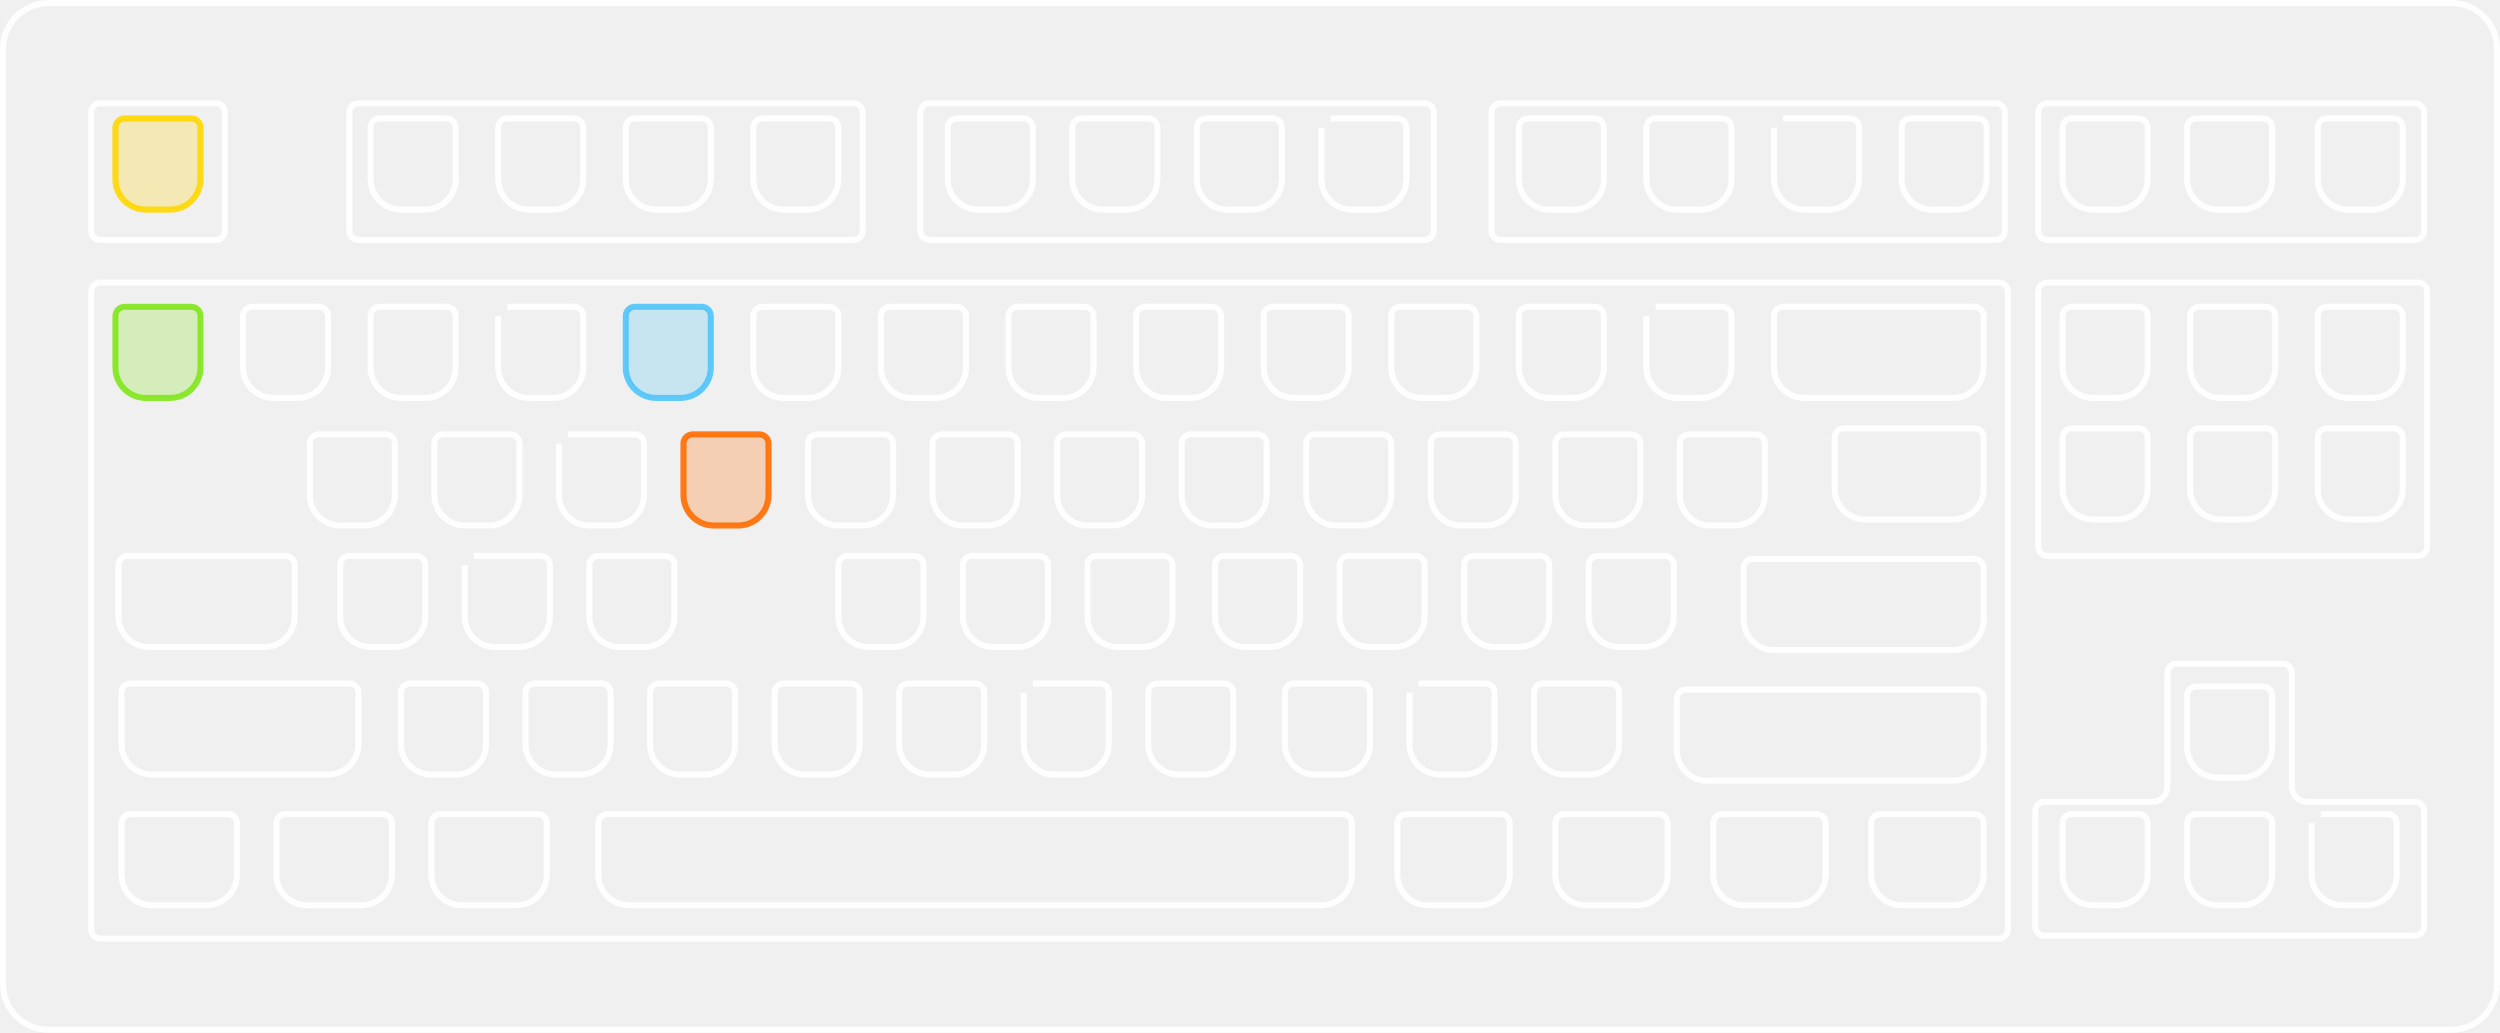
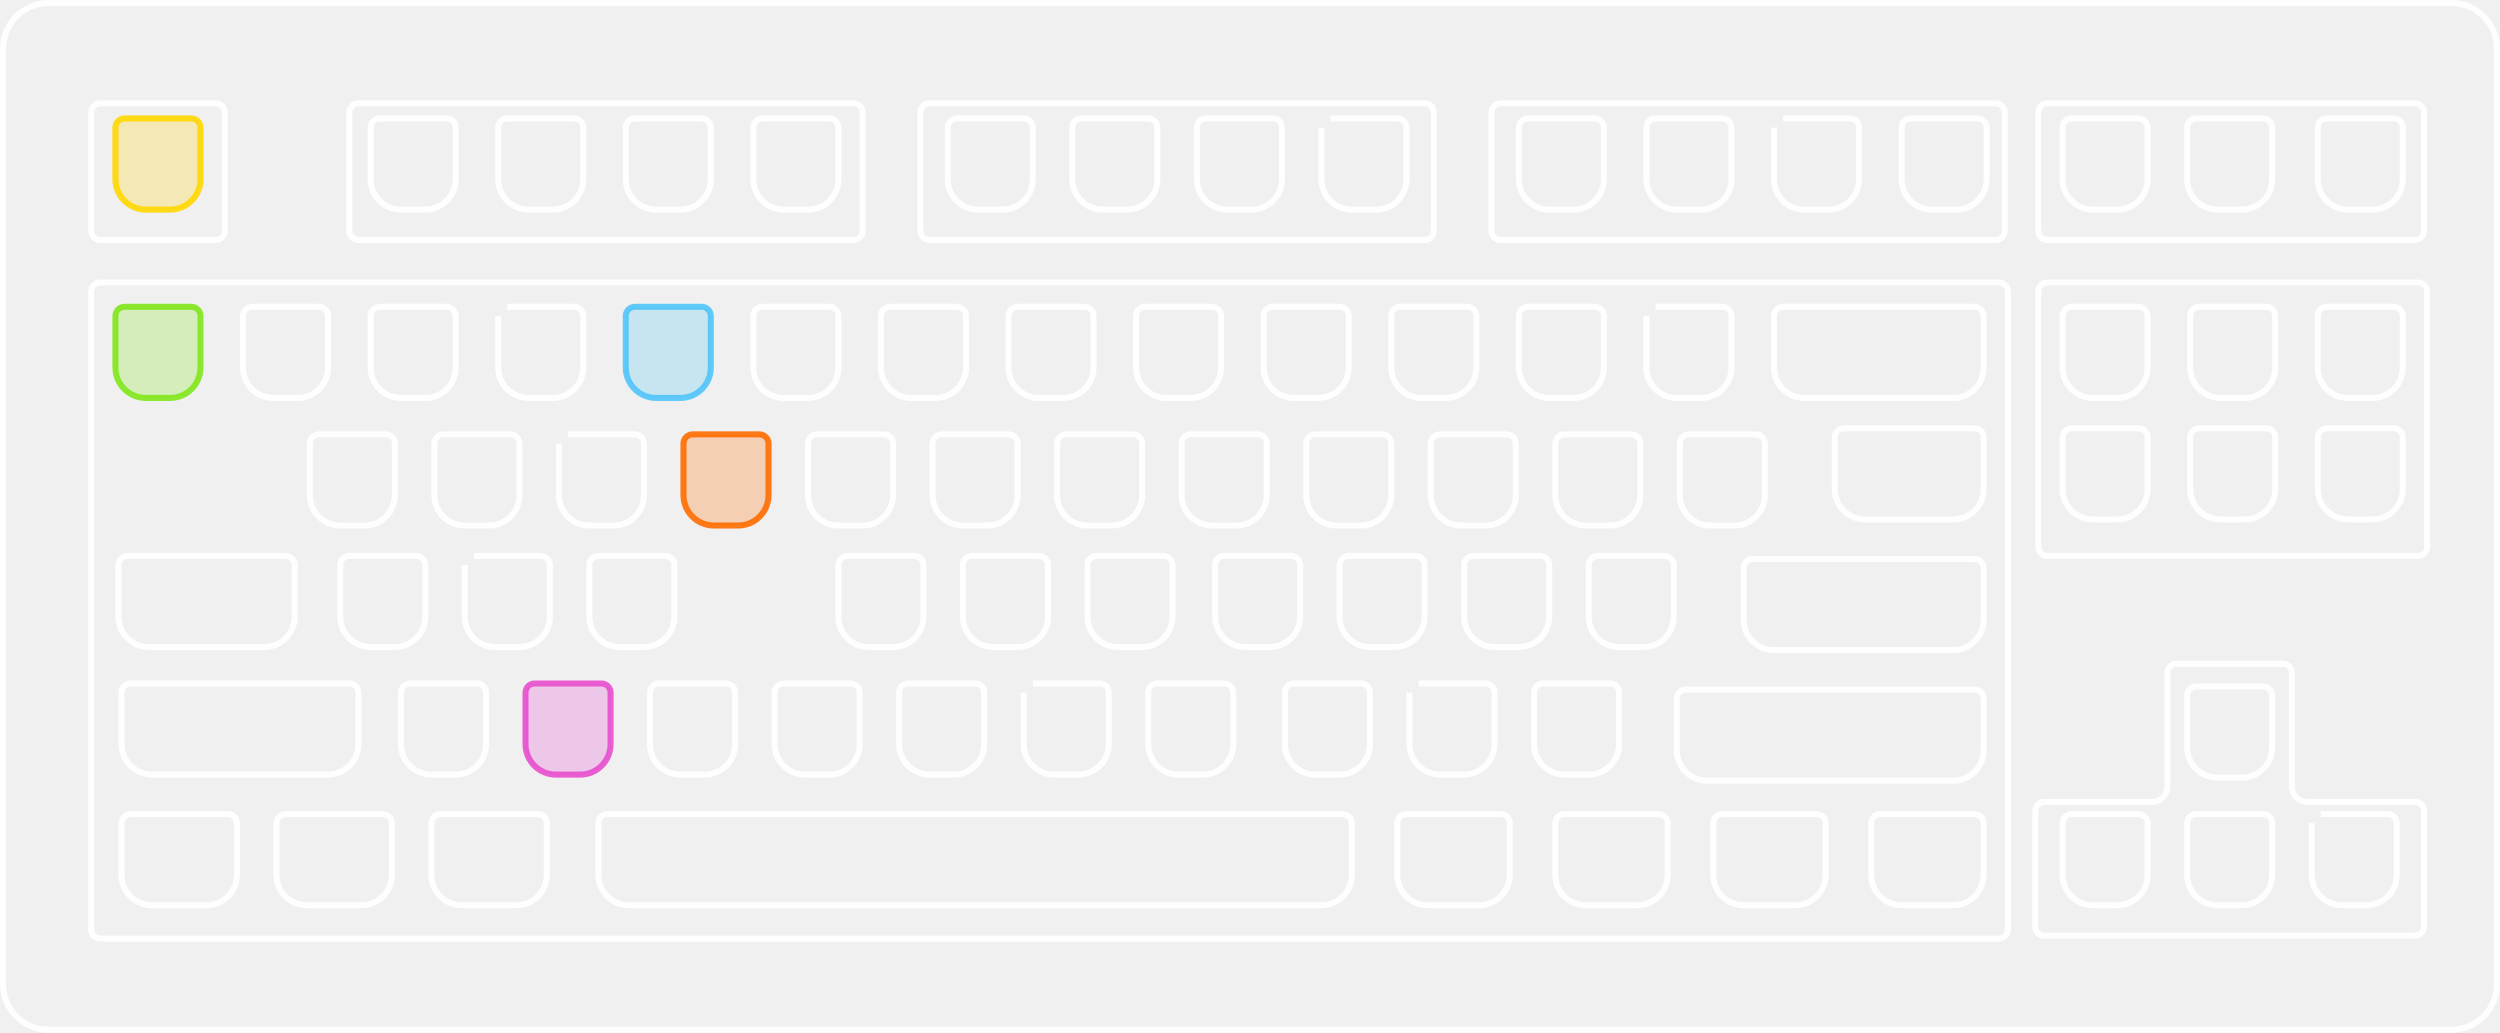
<svg xmlns="http://www.w3.org/2000/svg" width="823" height="340" viewBox="0 0 823 340" fill="none">
  <g clip-path="url(#clip0_20_5)">
    <rect x="1" y="1" width="821" height="338" rx="15" stroke="white" stroke-opacity="0.9" stroke-width="2" />
    <rect x="115" y="34" width="169" height="45" rx="3" stroke="white" stroke-opacity="0.9" stroke-width="2" />
    <rect x="303" y="34" width="169" height="45" rx="3" stroke="white" stroke-opacity="0.9" stroke-width="2" />
    <rect x="491" y="34" width="169" height="45" rx="3" stroke="white" stroke-opacity="0.9" stroke-width="2" />
    <rect x="671" y="34" width="127" height="45" rx="3" stroke="white" stroke-opacity="0.9" stroke-width="2" />
    <rect x="30" y="34" width="44" height="45" rx="3" stroke="white" stroke-opacity="0.9" stroke-width="2" />
    <rect x="30" y="93" width="631" height="216" rx="3" stroke="white" stroke-opacity="0.9" stroke-width="2" />
    <rect x="671" y="93" width="128" height="90" rx="3" stroke="white" stroke-opacity="0.9" stroke-width="2" />
    <path d="M125 39H147C148.657 39 150 40.343 150 42V59C150 64.523 145.523 69 140 69H132C126.477 69 122 64.523 122 59V42C122 40.343 123.343 39 125 39Z" stroke="white" stroke-opacity="0.9" stroke-width="2" />
    <path d="M167 39H189C190.657 39 192 40.343 192 42V59C192 64.523 187.523 69 182 69H174C168.477 69 164 64.523 164 59V42C164 40.343 165.343 39 167 39Z" stroke="white" stroke-opacity="0.9" stroke-width="2" />
    <path d="M209 39H231C232.657 39 234 40.343 234 42V59C234 64.523 229.523 69 224 69H216C210.477 69 206 64.523 206 59V42C206 40.343 207.343 39 209 39Z" stroke="white" stroke-opacity="0.9" stroke-width="2" />
    <path d="M251 39H273C274.657 39 276 40.343 276 42V59C276 64.523 271.523 69 266 69H258C252.477 69 248 64.523 248 59V42C248 40.343 249.343 39 251 39Z" stroke="white" stroke-opacity="0.9" stroke-width="2" />
    <path d="M315 39H337C338.657 39 340 40.343 340 42V59C340 64.523 335.523 69 330 69H322C316.477 69 312 64.523 312 59V42C312 40.343 313.343 39 315 39Z" stroke="white" stroke-opacity="0.9" stroke-width="2" />
    <path d="M356 39H378C379.657 39 381 40.343 381 42V59C381 64.523 376.523 69 371 69H363C357.477 69 353 64.523 353 59V42C353 40.343 354.343 39 356 39Z" stroke="white" stroke-opacity="0.9" stroke-width="2" />
    <path d="M397 39H419C420.657 39 422 40.343 422 42V59C422 64.523 417.523 69 412 69H404C398.477 69 394 64.523 394 59V42C394 40.343 395.343 39 397 39Z" stroke="white" stroke-opacity="0.9" stroke-width="2" />
    <path d="M438 39H460C461.657 39 463 40.343 463 42V59C463 64.523 458.523 69 453 69H445C439.477 69 435 64.523 435 59V42(435 40.343 436.343 39 438 39Z" stroke="white" stroke-opacity="0.9" stroke-width="2" />
    <path d="M503 39H525C526.657 39 528 40.343 528 42V59C528 64.523 523.523 69 518 69H510C504.477 69 500 64.523 500 59V42C500 40.343 501.343 39 503 39Z" stroke="white" stroke-opacity="0.9" stroke-width="2" />
    <path d="M545 39H567C568.657 39 570 40.343 570 42V59C570 64.523 565.523 69 560 69H552C546.477 69 542 64.523 542 59V42C542 40.343 543.343 39 545 39Z" stroke="white" stroke-opacity="0.9" stroke-width="2" />
    <path d="M587 39H609C610.657 39 612 40.343 612 42V59C612 64.523 607.523 69 602 69H594C588.477 69 584 64.523 584 59V42(584 40.343 585.343 39 587 39Z" stroke="white" stroke-opacity="0.9" stroke-width="2" />
    <path d="M629 39H651C652.657 39 654 40.343 654 42V59C654 64.523 649.523 69 644 69H636C630.477 69 626 64.523 626 59V42C626 40.343 627.343 39 629 39Z" stroke="white" stroke-opacity="0.9" stroke-width="2" />
    <path d="M41 101H63C64.657 101 66 102.343 66 104V121C66 126.523 61.523 131 56 131H48C42.477 131 38 126.523 38 121V104C38 102.343 39.343 101 41 101Z" stroke="white" stroke-opacity="0.9" stroke-width="2" />
    <path d="M83 101H105C106.657 101 108 102.343 108 104V121C108 126.523 103.523 131 98 131H90C84.477 131 80 126.523 80 121V104C80 102.343 81.343 101 83 101Z" stroke="white" stroke-opacity="0.9" stroke-width="2" />
    <path d="M125 101H147C148.657 101 150 102.343 150 104V121C150 126.523 145.523 131 140 131H132C126.477 131 122 126.523 122 121V104C122 102.343 123.343 101 125 101Z" stroke="white" stroke-opacity="0.9" stroke-width="2" />
    <path d="M167 101H189C190.657 101 192 102.343 192 104V121C192 126.523 187.523 131 182 131H174C168.477 131 164 126.523 164 121V104(164 102.343 165.343 101 167 101Z" stroke="white" stroke-opacity="0.9" stroke-width="2" />
    <path d="M209 101H231C232.657 101 234 102.343 234 104V121C234 126.523 229.523 131 224 131H216C210.477 131 206 126.523 206 121V104C206 102.343 207.343 101 209 101Z" stroke="white" stroke-opacity="0.9" stroke-width="2" />
    <path d="M251 101H273C274.657 101 276 102.343 276 104V121C276 126.523 271.523 131 266 131H258C252.477 131 248 126.523 248 121V104C248 102.343 249.343 101 251 101Z" stroke="white" stroke-opacity="0.9" stroke-width="2" />
    <path d="M293 101H315C316.657 101 318 102.343 318 104V121C318 126.523 313.523 131 308 131H300C294.477 131 290 126.523 290 121V104C290 102.343 291.343 101 293 101Z" stroke="white" stroke-opacity="0.9" stroke-width="2" />
    <path d="M335 101H357C358.657 101 360 102.343 360 104V121C360 126.523 355.523 131 350 131H342C336.477 131 332 126.523 332 121V104C332 102.343 333.343 101 335 101Z" stroke="white" stroke-opacity="0.9" stroke-width="2" />
    <path d="M377 101H399C400.657 101 402 102.343 402 104V121C402 126.523 397.523 131 392 131H384C378.477 131 374 126.523 374 121V104C374 102.343 375.343 101 377 101Z" stroke="white" stroke-opacity="0.9" stroke-width="2" />
    <path d="M419 101H441C442.657 101 444 102.343 444 104V121C444 126.523 439.523 131 434 131H426C420.477 131 416 126.523 416 121V104C416 102.343 417.343 101 419 101Z" stroke="white" stroke-opacity="0.9" stroke-width="2" />
    <path d="M461 101H483C484.657 101 486 102.343 486 104V121C486 126.523 481.523 131 476 131H468C462.477 131 458 126.523 458 121V104C458 102.343 459.343 101 461 101Z" stroke="white" stroke-opacity="0.9" stroke-width="2" />
    <path d="M503 101H525C526.657 101 528 102.343 528 104V121C528 126.523 523.523 131 518 131H510C504.477 131 500 126.523 500 121V104C500 102.343 501.343 101 503 101Z" stroke="white" stroke-opacity="0.9" stroke-width="2" />
    <path d="M545 101H567C568.657 101 570 102.343 570 104V121C570 126.523 565.523 131 560 131H552C546.477 131 542 126.523 542 121V104(542 102.343 543.343 101 545 101Z" stroke="white" stroke-opacity="0.9" stroke-width="2" />
    <path d="M587 101H650C651.657 101 653 102.343 653 104V121C653 126.523 648.523 131 643 131H594C588.477 131 584 126.523 584 121V104C584 102.343 585.343 101 587 101Z" stroke="white" stroke-opacity="0.9" stroke-width="2" />
    <path d="M105 143H127C128.657 143 130 144.343 130 146V163C130 168.523 125.523 173 120 173H112C106.477 173 102 168.523 102 163V146C102 144.343 103.343 143 105 143Z" stroke="white" stroke-opacity="0.9" stroke-width="2" />
    <path d="M146 143H168C169.657 143 171 144.343 171 146V163C171 168.523 166.523 173 161 173H153C147.477 173 143 168.523 143 163V146C143 144.343 144.343 143 146 143Z" stroke="white" stroke-opacity="0.9" stroke-width="2" />
    <path d="M187 143H209C210.657 143 212 144.343 212 146V163C212 168.523 207.523 173 202 173H194C188.477 173 184 168.523 184 163V146(184 144.343 185.343 143 187 143Z" stroke="white" stroke-opacity="0.9" stroke-width="2" />
    <path d="M269 143H291C292.657 143 294 144.343 294 146V163C294 168.523 289.523 173 284 173H276C270.477 173 266 168.523 266 163V146C266 144.343 267.343 143 269 143Z" stroke="white" stroke-opacity="0.9" stroke-width="2" />
    <path d="M310 143H332C333.657 143 335 144.343 335 146V163C335 168.523 330.523 173 325 173H317C311.477 173 307 168.523 307 163V146C307 144.343 308.343 143 310 143Z" stroke="white" stroke-opacity="0.9" stroke-width="2" />
    <path d="M351 143H373C374.657 143 376 144.343 376 146V163C376 168.523 371.523 173 366 173H358C352.477 173 348 168.523 348 163V146C348 144.343 349.343 143 351 143Z" stroke="white" stroke-opacity="0.9" stroke-width="2" />
    <path d="M392 143H414C415.657 143 417 144.343 417 146V163C417 168.523 412.523 173 407 173H399C393.477 173 389 168.523 389 163V146C389 144.343 390.343 143 392 143Z" stroke="white" stroke-opacity="0.9" stroke-width="2" />
    <path d="M433 143H455C456.657 143 458 144.343 458 146V163C458 168.523 453.523 173 448 173H440C434.477 173 430 168.523 430 163V146C430 144.343 431.343 143 433 143Z" stroke="white" stroke-opacity="0.9" stroke-width="2" />
    <path d="M474 143H496C497.657 143 499 144.343 499 146V163C499 168.523 494.523 173 489 173H481C475.477 173 471 168.523 471 163V146C471 144.343 472.343 143 474 143Z" stroke="white" stroke-opacity="0.9" stroke-width="2" />
    <path d="M515 143H537C538.657 143 540 144.343 540 146V163C540 168.523 535.523 173 530 173H522C516.477 173 512 168.523 512 163V146C512 144.343 513.343 143 515 143Z" stroke="white" stroke-opacity="0.9" stroke-width="2" />
    <path d="M556 143H578C579.657 143 581 144.343 581 146V163C581 168.523 576.523 173 571 173H563C557.477 173 553 168.523 553 163V146C553 144.343 554.343 143 556 143Z" stroke="white" stroke-opacity="0.9" stroke-width="2" />
    <path d="M607 141H650C651.657 141 653 142.343 653 144V161C653 166.523 648.523 171 643 171H614C608.477 171 604 166.523 604 161V144C604 142.343 605.343 141 607 141Z" stroke="white" stroke-opacity="0.9" stroke-width="2" />
    <path d="M42 183H94C95.657 183 97 184.343 97 186V203C97 208.523 92.523 213 87 213H49C43.477 213 39 208.523 39 203V186C39 184.343 40.343 183 42 183Z" stroke="white" stroke-opacity="0.9" stroke-width="2" />
    <path d="M115 183H137C138.657 183 140 184.343 140 186V203C140 208.523 135.523 213 130 213H122C116.477 213 112 208.523 112 203V186C112 184.343 113.343 183 115 183Z" stroke="white" stroke-opacity="0.9" stroke-width="2" />
    <path d="M156 183H178C179.657 183 181 184.343 181 186V203C181 208.523 176.523 213 171 213H163C157.477 213 153 208.523 153 203V186(153 184.343 154.343 183 156 183Z" stroke="white" stroke-opacity="0.9" stroke-width="2" />
    <path d="M197 183H219C220.657 183 222 184.343 222 186V203C222 208.523 217.523 213 212 213H204C198.477 213 194 208.523 194 203V186C194 184.343 195.343 183 197 183Z" stroke="white" stroke-opacity="0.9" stroke-width="2" />
    <path d="M279 183H301C302.657 183 304 184.343 304 186V203C304 208.523 299.523 213 294 213H286C280.477 213 276 208.523 276 203V186C276 184.343 277.343 183 279 183Z" stroke="white" stroke-opacity="0.9" stroke-width="2" />
    <path d="M320 183H342C343.657 183 345 184.343 345 186V203C345 208.523 340.523 213 335 213H327C321.477 213 317 208.523 317 203V186C317 184.343 318.343 183 320 183Z" stroke="white" stroke-opacity="0.9" stroke-width="2" />
    <path d="M361 183H383C384.657 183 386 184.343 386 186V203C386 208.523 381.523 213 376 213H368C362.477 213 358 208.523 358 203V186C358 184.343 359.343 183 361 183Z" stroke="white" stroke-opacity="0.9" stroke-width="2" />
    <path d="M403 183H425C426.657 183 428 184.343 428 186V203C428 208.523 423.523 213 418 213H410C404.477 213 400 208.523 400 203V186C400 184.343 401.343 183 403 183Z" stroke="white" stroke-opacity="0.9" stroke-width="2" />
    <path d="M444 183H466C467.657 183 469 184.343 469 186V203C469 208.523 464.523 213 459 213H451C445.477 213 441 208.523 441 203V186C441 184.343 442.343 183 444 183Z" stroke="white" stroke-opacity="0.9" stroke-width="2" />
    <path d="M485 183H507C508.657 183 510 184.343 510 186V203C510 208.523 505.523 213 500 213H492C486.477 213 482 208.523 482 203V186C482 184.343 483.343 183 485 183Z" stroke="white" stroke-opacity="0.9" stroke-width="2" />
    <path d="M526 183H548C549.657 183 551 184.343 551 186V203C551 208.523 546.523 213 541 213H533C527.477 213 523 208.523 523 203V186C523 184.343 524.343 183 526 183Z" stroke="white" stroke-opacity="0.9" stroke-width="2" />
    <path d="M577 184H650C651.657 184 653 185.343 653 187V204C653 209.523 648.523 214 643 214H584C578.477 214 574 209.523 574 204V187C574 185.343 575.343 184 577 184Z" stroke="white" stroke-opacity="0.9" stroke-width="2" />
    <path d="M43 225H115C116.657 225 118 226.343 118 228V245C118 250.523 113.523 255 108 255H50C44.477 255 40 250.523 40 245V228C40 226.343 41.343 225 43 225Z" stroke="white" stroke-opacity="0.9" stroke-width="2" />
    <path d="M135 225H157C158.657 225 160 226.343 160 228V245C160 250.523 155.523 255 150 255H142C136.477 255 132 250.523 132 245V228C132 226.343 133.343 225 135 225Z" stroke="white" stroke-opacity="0.9" stroke-width="2" />
    <path d="M176 225H198C199.657 225 201 226.343 201 228V245C201 250.523 196.523 255 191 255H183C177.477 255 173 250.523 173 245V228C173 226.343 174.343 225 176 225Z" stroke="white" stroke-opacity="0.9" stroke-width="2" />
    <path d="M217 225H239C240.657 225 242 226.343 242 228V245C242 250.523 237.523 255 232 255H224C218.477 255 214 250.523 214 245V228C214 226.343 215.343 225 217 225Z" stroke="white" stroke-opacity="0.9" stroke-width="2" />
    <path d="M258 225H280C281.657 225 283 226.343 283 228V245C283 250.523 278.523 255 273 255H265C259.477 255 255 250.523 255 245V228C255 226.343 256.343 225 258 225Z" stroke="white" stroke-opacity="0.9" stroke-width="2" />
    <path d="M299 225H321C322.657 225 324 226.343 324 228V245C324 250.523 319.523 255 314 255H306C300.477 255 296 250.523 296 245V228C296 226.343 297.343 225 299 225Z" stroke="white" stroke-opacity="0.9" stroke-width="2" />
    <path d="M340 225H362C363.657 225 365 226.343 365 228V245C365 250.523 360.523 255 355 255H347C341.477 255 337 250.523 337 245V228(337 226.343 338.343 225 340 225Z" stroke="white" stroke-opacity="0.9" stroke-width="2" />
    <path d="M381 225H403C404.657 225 406 226.343 406 228V245C406 250.523 401.523 255 396 255H388C382.477 255 378 250.523 378 245V228C378 226.343 379.343 225 381 225Z" stroke="white" stroke-opacity="0.9" stroke-width="2" />
    <path d="M426 225H448C449.657 225 451 226.343 451 228V245C451 250.523 446.523 255 441 255H433C427.477 255 423 250.523 423 245V228C423 226.343 424.343 225 426 225Z" stroke="white" stroke-opacity="0.9" stroke-width="2" />
    <path d="M467 225H489C490.657 225 492 226.343 492 228V245C492 250.523 487.523 255 482 255H474C468.477 255 464 250.523 464 245V228(464 226.343 465.343 225 467 225Z" stroke="white" stroke-opacity="0.9" stroke-width="2" />
    <path d="M508 225H530C531.657 225 533 226.343 533 228V245C533 250.523 528.523 255 523 255H515C509.477 255 505 250.523 505 245V228C505 226.343 506.343 225 508 225Z" stroke="white" stroke-opacity="0.9" stroke-width="2" />
    <path d="M555 227H650C651.657 227 653 228.343 653 230V247C653 252.523 648.523 257 643 257H562C556.477 257 552 252.523 552 247V230C552 228.343 553.343 227 555 227Z" stroke="white" stroke-opacity="0.9" stroke-width="2" />
    <path d="M43 268H75C76.657 268 78 269.343 78 271V288C78 293.523 73.523 298 68 298H50C44.477 298 40 293.523 40 288V271C40 269.343 41.343 268 43 268Z" stroke="white" stroke-opacity="0.9" stroke-width="2" />
    <path d="M94 268H126C127.657 268 129 269.343 129 271V288C129 293.523 124.523 298 119 298H101C95.477 298 91 293.523 91 288V271C91 269.343 92.343 268 94 268Z" stroke="white" stroke-opacity="0.9" stroke-width="2" />
    <path d="M145 268H177C178.657 268 180 269.343 180 271V288C180 293.523 175.523 298 170 298H152C146.477 298 142 293.523 142 288V271C142 269.343 143.343 268 145 268Z" stroke="white" stroke-opacity="0.9" stroke-width="2" />
    <path d="M200 268H442C443.657 268 445 269.343 445 271V288C445 293.523 440.523 298 435 298H207C201.477 298 197 293.523 197 288V271C197 269.343 198.343 268 200 268Z" stroke="white" stroke-opacity="0.9" stroke-width="2" />
    <path d="M463 268H494C495.657 268 497 269.343 497 271V288C497 293.523 492.523 298 487 298H470C464.477 298 460 293.523 460 288V271C460 269.343 461.343 268 463 268Z" stroke="white" stroke-opacity="0.9" stroke-width="2" />
    <path d="M515 268H546C547.657 268 549 269.343 549 271V288C549 293.523 544.523 298 539 298H522C516.477 298 512 293.523 512 288V271C512 269.343 513.343 268 515 268Z" stroke="white" stroke-opacity="0.9" stroke-width="2" />
    <path d="M567 268H598C599.657 268 601 269.343 601 271V288C601 293.523 596.523 298 591 298H574C568.477 298 564 293.523 564 288V271C564 269.343 565.343 268 567 268Z" stroke="white" stroke-opacity="0.9" stroke-width="2" />
    <path d="M619 268H650C651.657 268 653 269.343 653 271V288C653 293.523 648.523 298 643 298H626C620.477 298 616 293.523 616 288V271C616 269.343 617.343 268 619 268Z" stroke="white" stroke-opacity="0.9" stroke-width="2" />
    <path d="M682 39H704C705.657 39 707 40.343 707 42V59C707 64.523 702.523 69 697 69H689C683.477 69 679 64.523 679 59V42C679 40.343 680.343 39 682 39Z" stroke="white" stroke-opacity="0.9" stroke-width="2" />
    <path d="M723 39H745C746.657 39 748 40.343 748 42V59C748 64.523 743.523 69 738 69H730C724.477 69 720 64.523 720 59V42C720 40.343 721.343 39 723 39Z" stroke="white" stroke-opacity="0.9" stroke-width="2" />
    <path d="M766 39H788C789.657 39 791 40.343 791 42V59C791 64.523 786.523 69 781 69H773C767.477 69 763 64.523 763 59V42C763 40.343 764.343 39 766 39Z" stroke="white" stroke-opacity="0.9" stroke-width="2" />
    <path d="M682 101H704C705.657 101 707 102.343 707 104V121C707 126.523 702.523 131 697 131H689C683.477 131 679 126.523 679 121V104C679 102.343 680.343 101 682 101Z" stroke="white" stroke-opacity="0.9" stroke-width="2" />
    <path d="M724 101H746C747.657 101 749 102.343 749 104V121C749 126.523 744.523 131 739 131H731C725.477 131 721 126.523 721 121V104C721 102.343 722.343 101 724 101Z" stroke="white" stroke-opacity="0.9" stroke-width="2" />
    <path d="M766 101H788C789.657 101 791 102.343 791 104V121C791 126.523 786.523 131 781 131H773C767.477 131 763 126.523 763 121V104C763 102.343 764.343 101 766 101Z" stroke="white" stroke-opacity="0.9" stroke-width="2" />
    <path d="M682 141H704C705.657 141 707 142.343 707 144V161C707 166.523 702.523 171 697 171H689C683.477 171 679 166.523 679 161V144C679 142.343 680.343 141 682 141Z" stroke="white" stroke-opacity="0.9" stroke-width="2" />
    <path d="M724 141H746C747.657 141 749 142.343 749 144V161C749 166.523 744.523 171 739 171H731C725.477 171 721 166.523 721 161V144C721 142.343 722.343 141 724 141Z" stroke="white" stroke-opacity="0.9" stroke-width="2" />
    <path d="M766 141H788C789.657 141 791 142.343 791 144V161C791 166.523 786.523 171 781 171H773C767.477 171 763 166.523 763 161V144C763 142.343 764.343 141 766 141Z" stroke="white" stroke-opacity="0.9" stroke-width="2" />
    <path d="M716.5 218.5H751.5C753.157 218.5 754.5 219.843 754.5 221.5V258.982C754.5 261.744 756.739 263.982 759.5 263.982H795C796.657 263.982 798 265.326 798 266.982V305C798 306.657 796.657 308 795 308H673C671.343 308 670 306.657 670 305V266.982C670 265.326 671.343 263.982 673 263.982H708.5C711.261 263.982 713.5 261.744 713.5 258.982V221.5C713.5 219.843 714.843 218.5 716.5 218.5Z" stroke="white" stroke-opacity="0.9" stroke-width="2" />
    <path d="M723 226H745C746.657 226 748 227.343 748 229V246C748 251.523 743.523 256 738 256H730C724.477 256 720 251.523 720 246V229C720 227.343 721.343 226 723 226Z" stroke="white" stroke-opacity="0.9" stroke-width="2" />
    <path d="M682 268H704C705.657 268 707 269.343 707 271V288C707 293.523 702.523 298 697 298H689C683.477 298 679 293.523 679 288V271C679 269.343 680.343 268 682 268Z" stroke="white" stroke-opacity="0.9" stroke-width="2" />
    <path d="M723 268H745C746.657 268 748 269.343 748 271V288C748 293.523 743.523 298 738 298H730C724.477 298 720 293.523 720 288V271C720 269.343 721.343 268 723 268Z" stroke="white" stroke-opacity="0.9" stroke-width="2" />
    <path d="M764 268H786C787.657 268 789 269.343 789 271V288C789 293.523 784.523 298 779 298H771C765.477 298 761 293.523 761 288V271(761 269.343 762.343 268 764 268Z" stroke="white" stroke-opacity="0.9" stroke-width="2" />
    <path d="M41 39H63C64.657 39 66 40.343 66 42V59C66 64.523 61.523 69 56 69H48C42.477 69 38 64.523 38 59V42C38 40.343 39.343 39 41 39Z" fill="#FFD700" fill-opacity="0.25" stroke="#FFD700" stroke-opacity="0.9" stroke-width="2" />
    <path d="M41 101H63C64.657 101 66 102.343 66 104V121C66 126.523 61.523 131 56 131H48C42.477 131 38 126.523 38 121V104C38 102.343 39.343 101 41 101Z" fill="#80E51A" fill-opacity="0.25" stroke="#80E51A" stroke-opacity="0.9" stroke-width="2" />
    <path d="M209 101H231C232.657 101 234 102.343 234 104V121C234 126.523 229.523 131 224 131H216C210.477 131 206 126.523 206 121V104C206 102.343 207.343 101 209 101Z" fill="#4FC3F7" fill-opacity="0.25" stroke="#4FC3F7" stroke-opacity="0.9" stroke-width="2" />
    <path d="M228 143H250C251.657 143 253 144.343 253 146V163C253 168.523 248.523 173 243 173H235C229.477 173 225 168.523 225 163V146C225 144.343 226.343 143 228 143Z" fill="#FF6D00" fill-opacity="0.25" stroke="#FF6D00" stroke-opacity="0.9" stroke-width="2" />
+     <path d="M176 225H198C199.657 225 201 226.343 201 228V245C201 250.523 196.523 255 191 255H183C177.477 255 173 250.523 173 245V228C173 226.343 174.343 225 176 225Z" fill="#E64DCC" fill-opacity="0.25" stroke="#E64DCC" stroke-opacity="0.9" stroke-width="2" />
  </g>
  <defs>
    <clipPath id="clip0_20_5">
      <rect width="823" height="340" fill="white" />
    </clipPath>
  </defs>
</svg>
